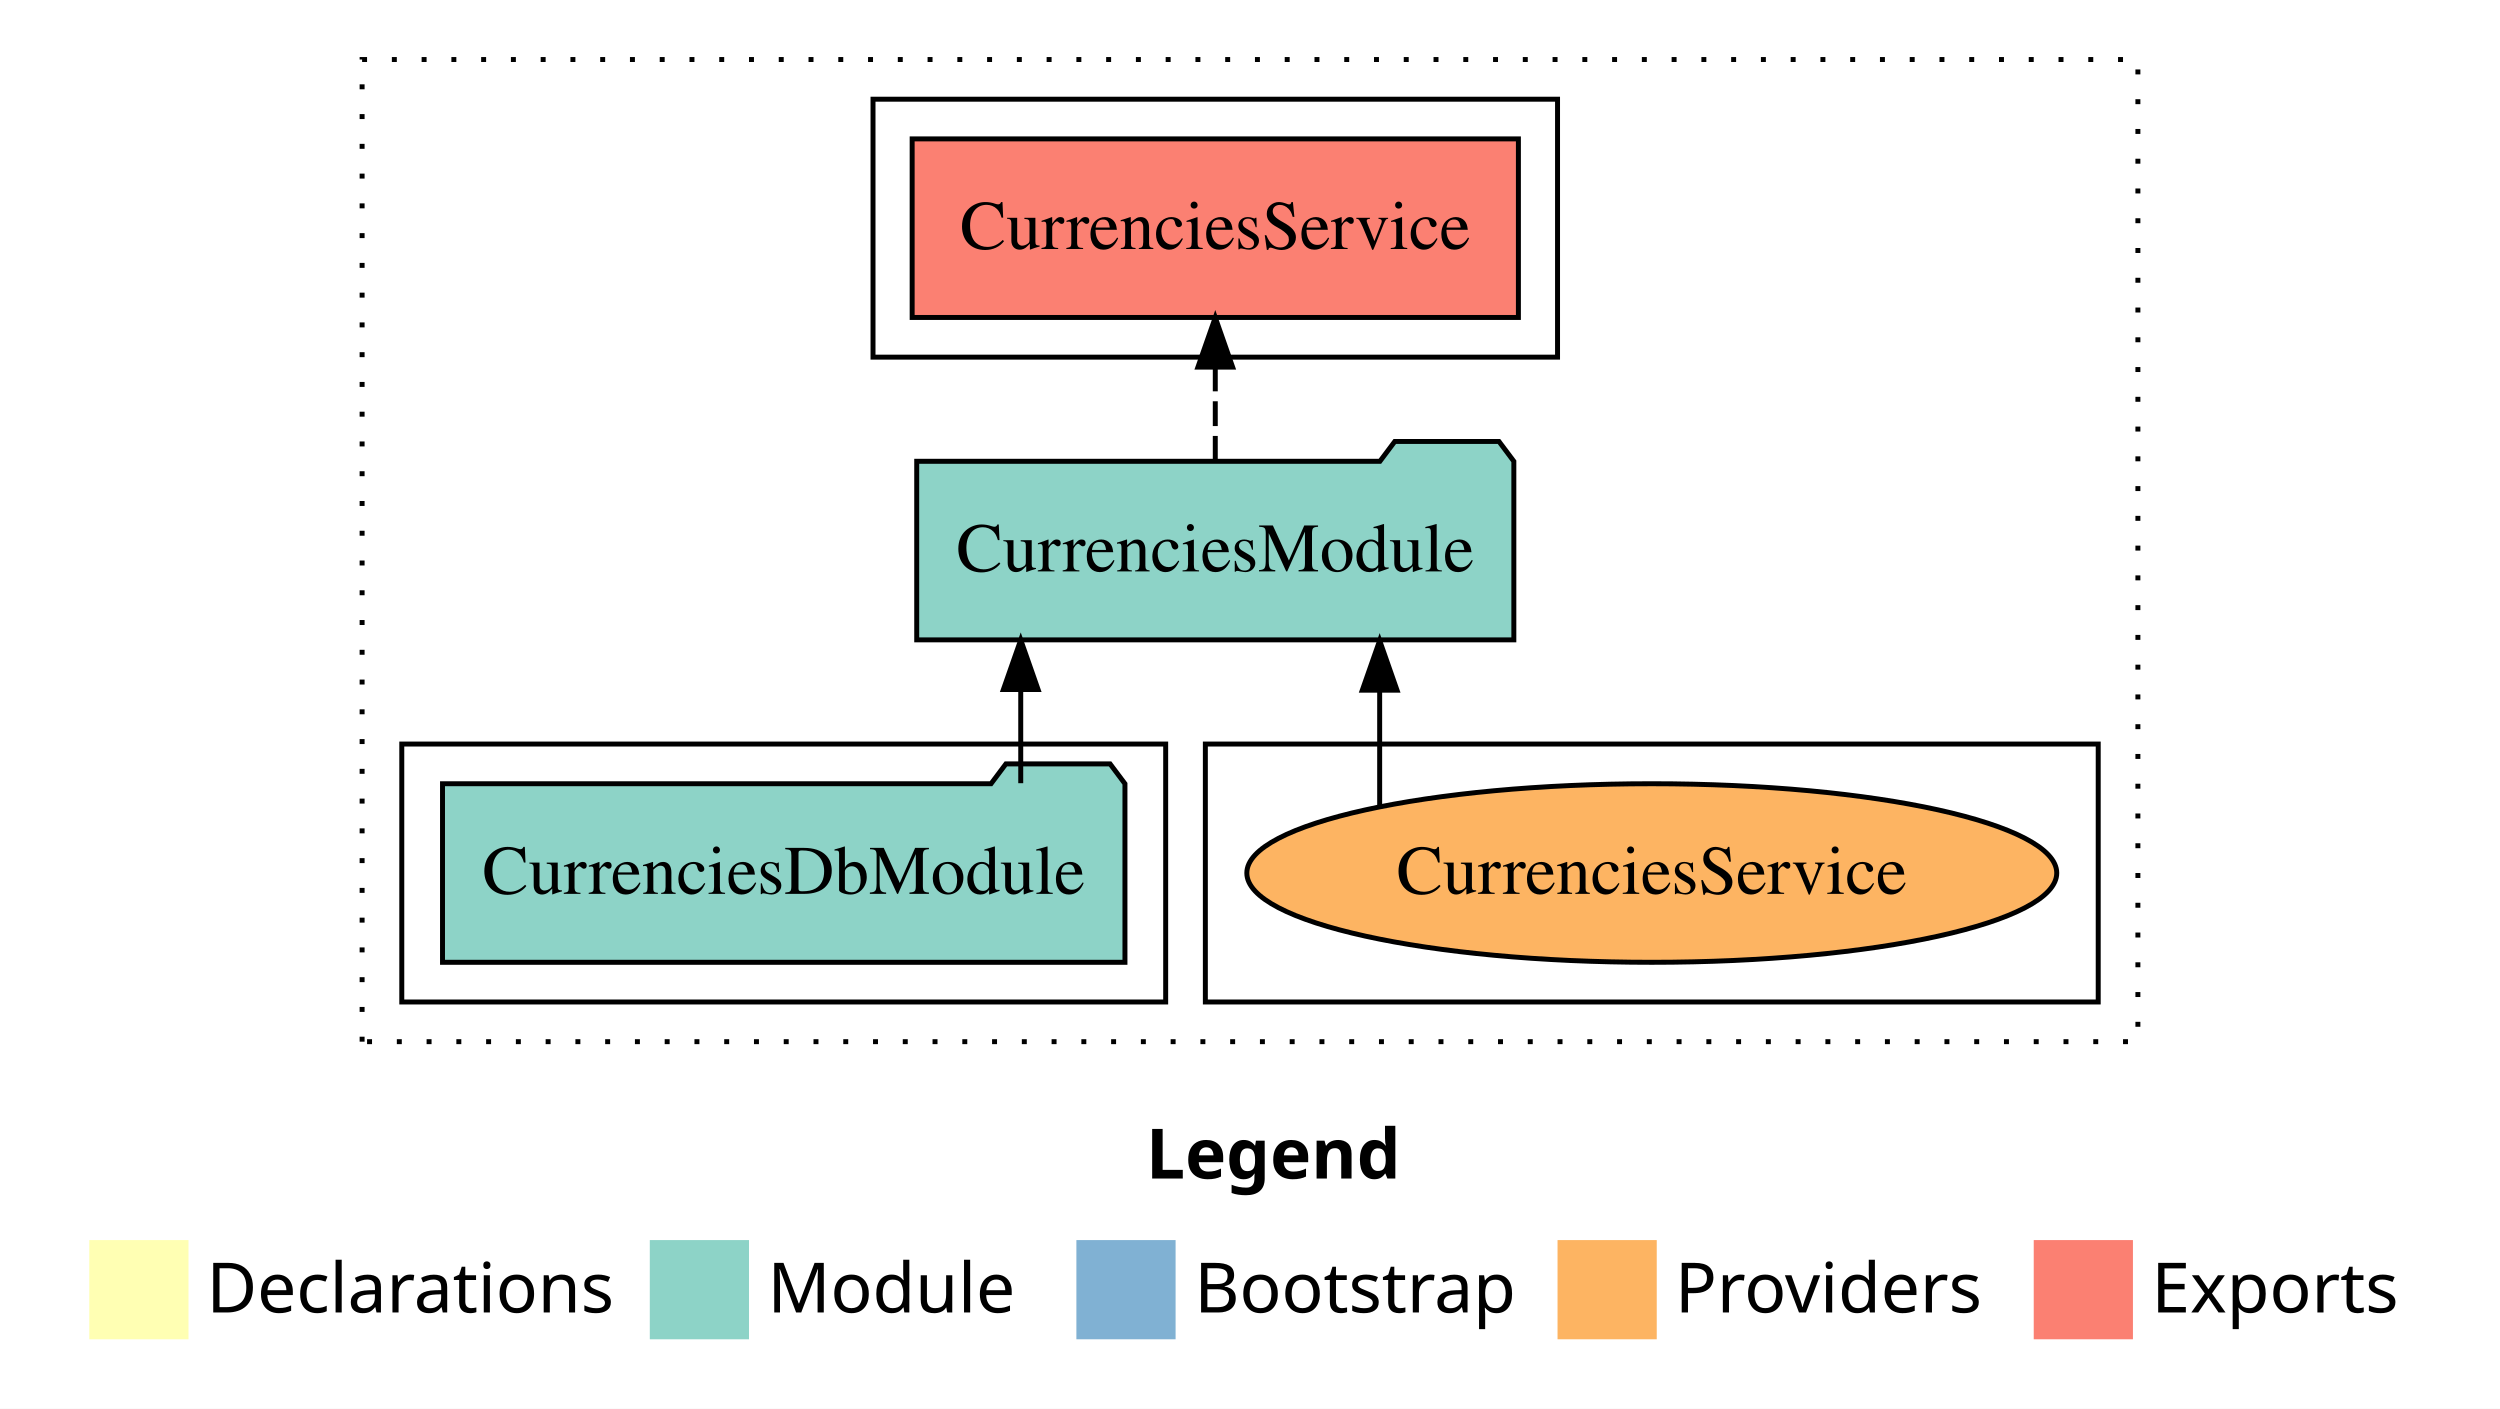
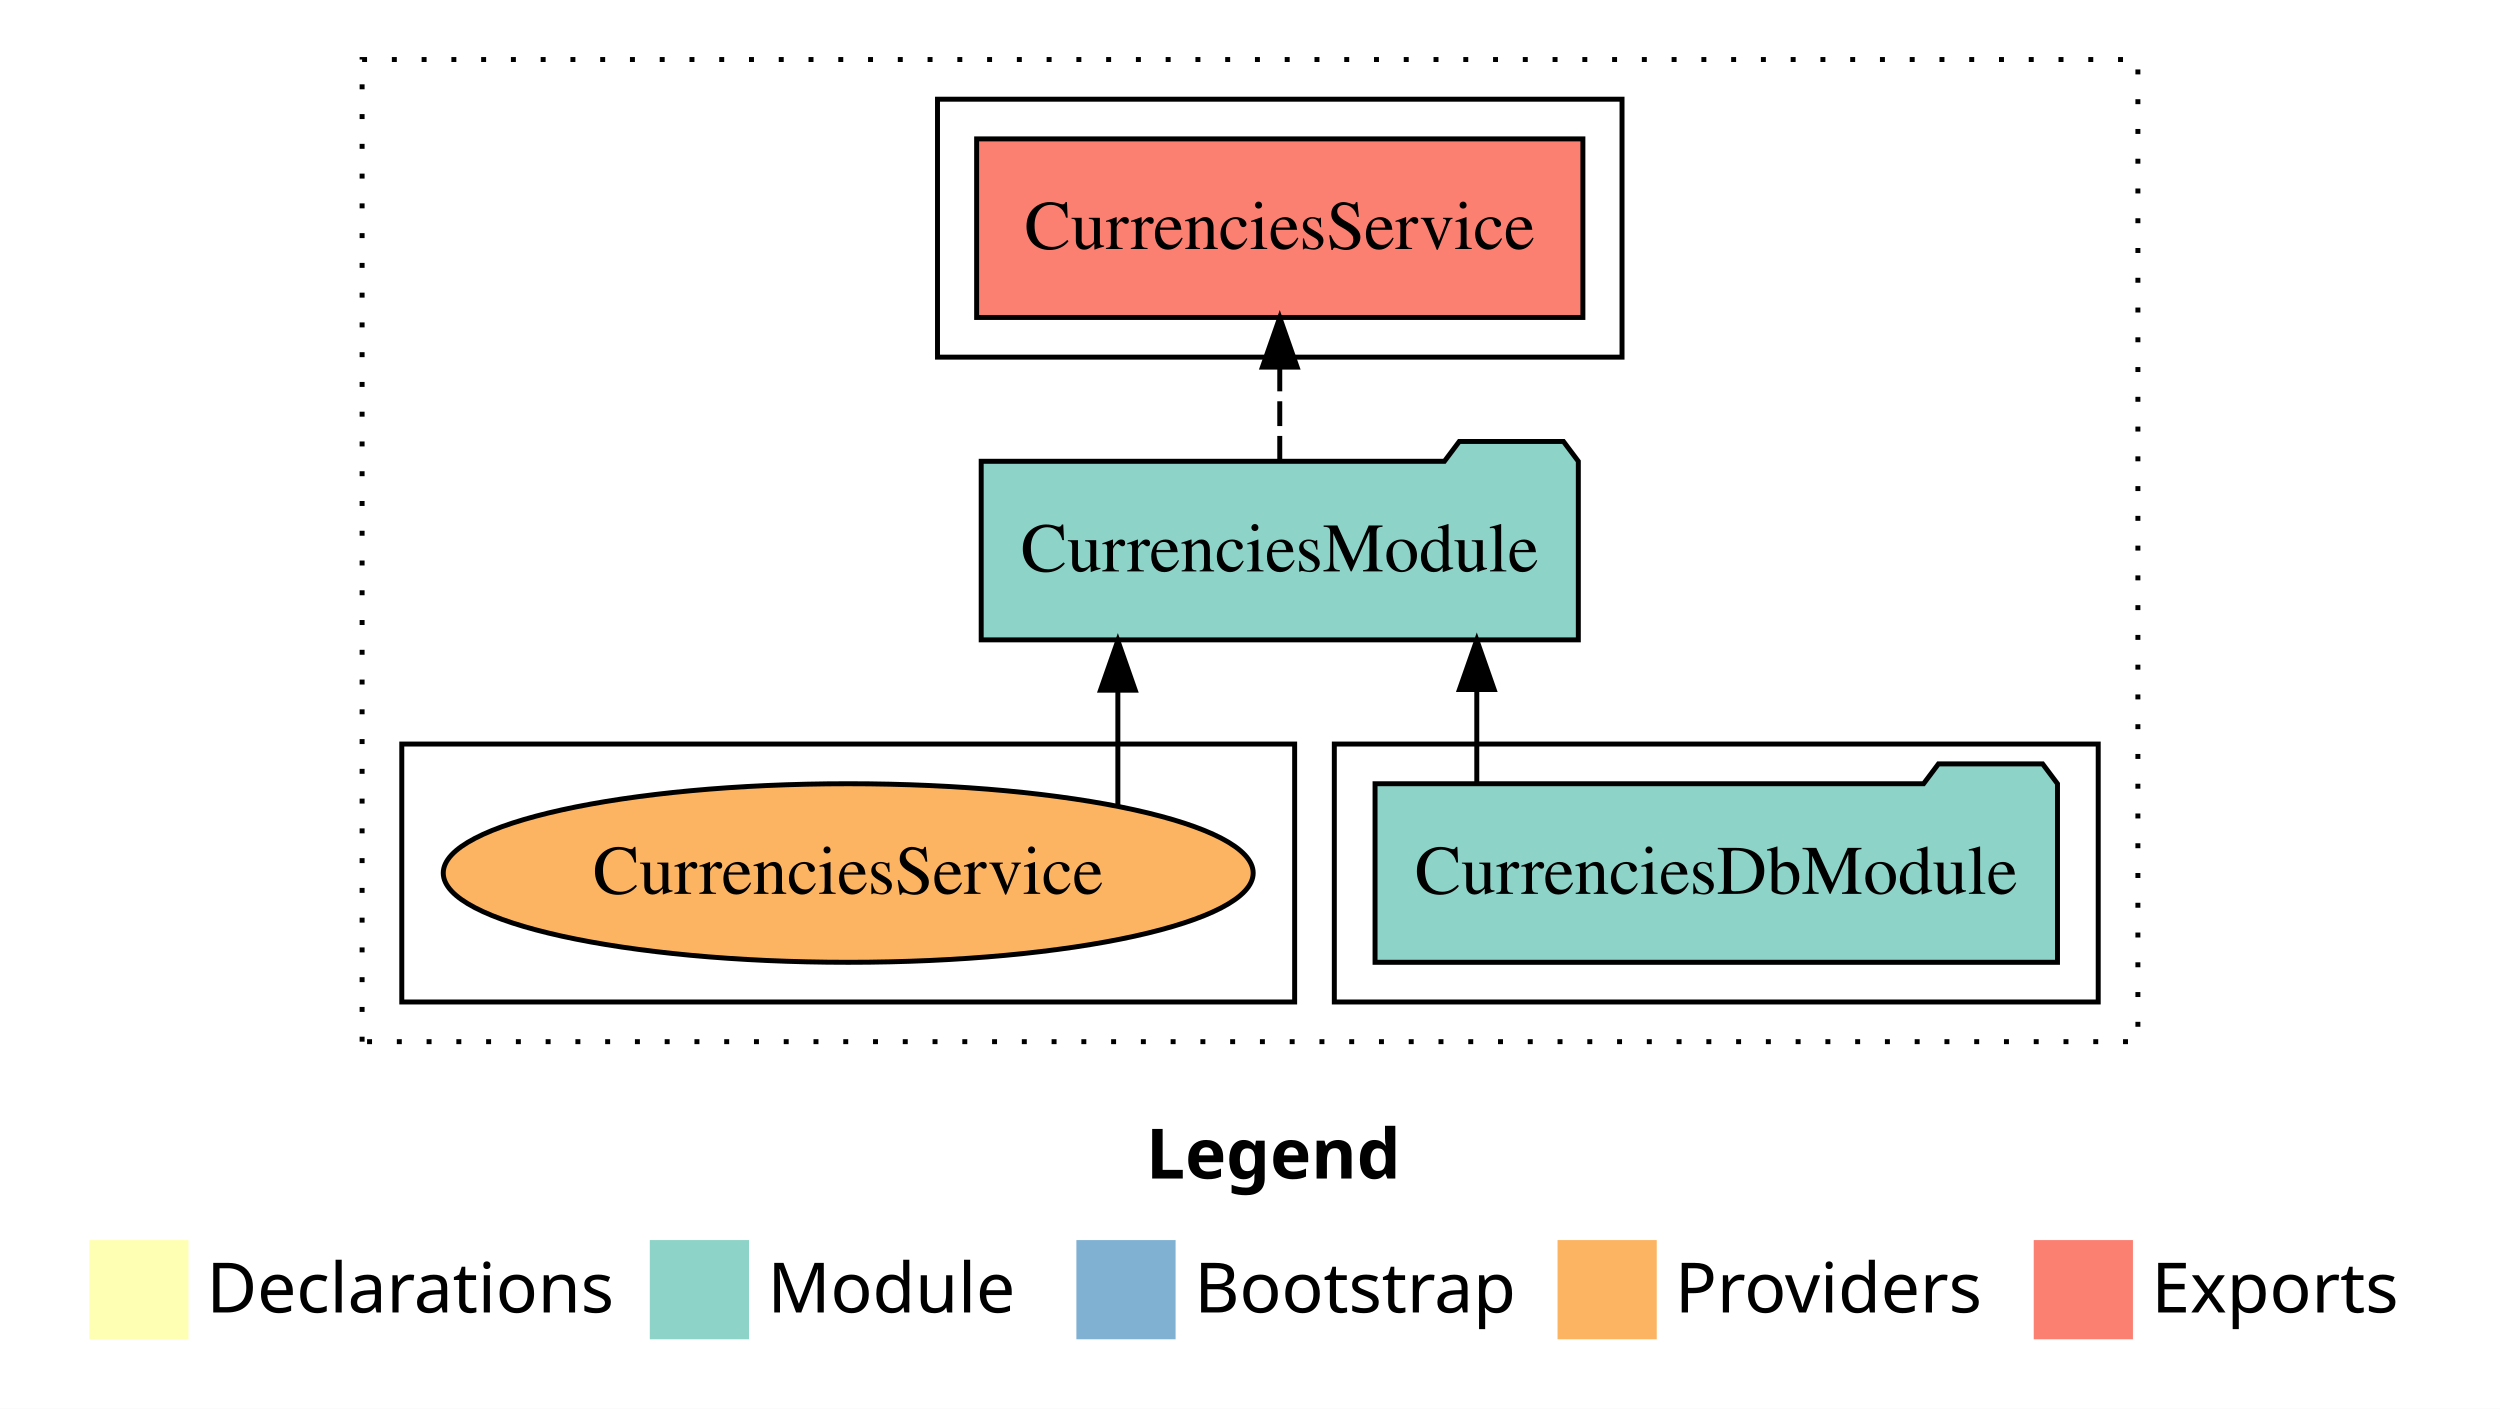
<svg xmlns="http://www.w3.org/2000/svg" width="504pt" height="284pt" viewBox="0.00 0.00 504.00 284.00">
  <g id="graph0" class="graph" transform="scale(1 1) rotate(0) translate(4 280)">
    <polygon fill="white" stroke="transparent" points="-4,4 -4,-280 500,-280 500,4 -4,4" />
    <text text-anchor="start" x="227.01" y="-42.4" font-family="Times-12" font-weight="bold" font-size="14.00">Legend</text>
    <polygon fill="#ffffb3" stroke="transparent" points="14,-10 14,-30 34,-30 34,-10 14,-10" />
    <text text-anchor="start" x="37.63" y="-15.4" font-family="Times-12" font-size="14.00">  Declarations</text>
    <polygon fill="#8dd3c7" stroke="transparent" points="127,-10 127,-30 147,-30 147,-10 127,-10" />
    <text text-anchor="start" x="150.73" y="-15.4" font-family="Times-12" font-size="14.00">  Module</text>
    <polygon fill="#80b1d3" stroke="transparent" points="213,-10 213,-30 233,-30 233,-10 213,-10" />
    <text text-anchor="start" x="236.78" y="-15.4" font-family="Times-12" font-size="14.00">  Bootstrap</text>
    <polygon fill="#fdb462" stroke="transparent" points="310,-10 310,-30 330,-30 330,-10 310,-10" />
    <text text-anchor="start" x="333.67" y="-15.4" font-family="Times-12" font-size="14.00">  Providers</text>
    <polygon fill="#fb8072" stroke="transparent" points="406,-10 406,-30 426,-30 426,-10 406,-10" />
    <text text-anchor="start" x="429.73" y="-15.4" font-family="Times-12" font-size="14.00">  Exports</text>
    <g id="clust1" class="cluster">
      <polygon fill="none" stroke="black" stroke-dasharray="1,5" points="69,-70 69,-268 427,-268 427,-70 69,-70" />
    </g>
+     <g id="clust3" class="cluster">
+       <polygon fill="none" stroke="black" points="265,-78 265,-130 419,-130 419,-78 265,-78" />
+     </g>
    <g id="clust4" class="cluster">
-       <polygon fill="none" stroke="black" points="172,-208 172,-260 310,-260 310,-208 172,-208" />
+       <polygon fill="none" stroke="black" points="185,-208 185,-260 323,-260 323,-208 185,-208" />
    </g>
    <g id="clust6" class="cluster">
-       <polygon fill="none" stroke="black" points="239,-78 239,-130 419,-130 419,-78 239,-78" />
-     </g>
-     <g id="clust3" class="cluster">
-       <polygon fill="none" stroke="black" points="77,-78 77,-130 231,-130 231,-78 77,-78" />
+       <polygon fill="none" stroke="black" points="77,-78 77,-130 257,-130 257,-78 77,-78" />
    </g>
    <g id="node1" class="node">
-       <polygon fill="#8dd3c7" stroke="black" points="222.79,-122 219.79,-126 198.79,-126 195.79,-122 85.21,-122 85.21,-86 222.79,-86 222.79,-122" />
-       <text text-anchor="middle" x="154" y="-99.8" font-family="Times,serif" font-size="14.00">CurrenciesDbModule</text>
+       <polygon fill="#8dd3c7" stroke="black" points="410.79,-122 407.79,-126 386.79,-126 383.79,-122 273.21,-122 273.21,-86 410.79,-86 410.79,-122" />
+       <text text-anchor="middle" x="342" y="-99.8" font-family="Times,serif" font-size="14.00">CurrenciesDbModule</text>
    </g>
    <g id="node2" class="node">
-       <polygon fill="#8dd3c7" stroke="black" points="301.19,-187 298.19,-191 277.19,-191 274.19,-187 180.81,-187 180.81,-151 301.19,-151 301.19,-187" />
-       <text text-anchor="middle" x="241" y="-164.8" font-family="Times,serif" font-size="14.00">CurrenciesModule</text>
+       <polygon fill="#8dd3c7" stroke="black" points="314.19,-187 311.19,-191 290.19,-191 287.19,-187 193.81,-187 193.81,-151 314.19,-151 314.19,-187" />
+       <text text-anchor="middle" x="254" y="-164.8" font-family="Times,serif" font-size="14.00">CurrenciesModule</text>
    </g>
    <g id="edge1" class="edge">
-       <path fill="none" stroke="black" d="M201.78,-122.11C201.78,-122.11 201.78,-140.99 201.78,-140.99" />
-       <polygon fill="black" stroke="black" points="198.28,-140.99 201.78,-150.99 205.28,-140.99 198.28,-140.99" />
+       <path fill="none" stroke="black" d="M293.72,-122.11C293.72,-122.11 293.72,-140.99 293.72,-140.99" />
+       <polygon fill="black" stroke="black" points="290.22,-140.99 293.72,-150.99 297.22,-140.99 290.22,-140.99" />
    </g>
    <g id="node3" class="node">
-       <polygon fill="#fb8072" stroke="black" points="302.11,-252 179.89,-252 179.89,-216 302.11,-216 302.11,-252" />
-       <text text-anchor="middle" x="241" y="-229.8" font-family="Times,serif" font-size="14.00">CurrenciesService </text>
+       <polygon fill="#fb8072" stroke="black" points="315.11,-252 192.89,-252 192.89,-216 315.11,-216 315.11,-252" />
+       <text text-anchor="middle" x="254" y="-229.8" font-family="Times,serif" font-size="14.00">CurrenciesService </text>
    </g>
    <g id="edge2" class="edge">
-       <path fill="none" stroke="black" stroke-dasharray="5,2" d="M241,-187.11C241,-187.11 241,-205.99 241,-205.99" />
-       <polygon fill="black" stroke="black" points="237.5,-205.99 241,-215.99 244.5,-205.99 237.5,-205.99" />
+       <path fill="none" stroke="black" stroke-dasharray="5,2" d="M254,-187.11C254,-187.11 254,-205.99 254,-205.99" />
+       <polygon fill="black" stroke="black" points="250.5,-205.99 254,-215.99 257.5,-205.99 250.5,-205.99" />
    </g>
    <g id="node4" class="node">
-       <ellipse fill="#fdb462" stroke="black" cx="329" cy="-104" rx="81.64" ry="18" />
-       <text text-anchor="middle" x="329" y="-99.8" font-family="Times,serif" font-size="14.00">CurrenciesService</text>
+       <ellipse fill="#fdb462" stroke="black" cx="167" cy="-104" rx="81.64" ry="18" />
+       <text text-anchor="middle" x="167" y="-99.8" font-family="Times,serif" font-size="14.00">CurrenciesService</text>
    </g>
    <g id="edge3" class="edge">
-       <path fill="none" stroke="black" d="M274.14,-117.47C274.14,-117.47 274.14,-140.86 274.14,-140.86" />
-       <polygon fill="black" stroke="black" points="270.64,-140.86 274.14,-150.86 277.64,-140.86 270.64,-140.86" />
+       <path fill="none" stroke="black" d="M221.36,-117.47C221.36,-117.47 221.36,-140.86 221.36,-140.86" />
+       <polygon fill="black" stroke="black" points="217.86,-140.86 221.36,-150.86 224.86,-140.86 217.86,-140.86" />
    </g>
  </g>
</svg>
